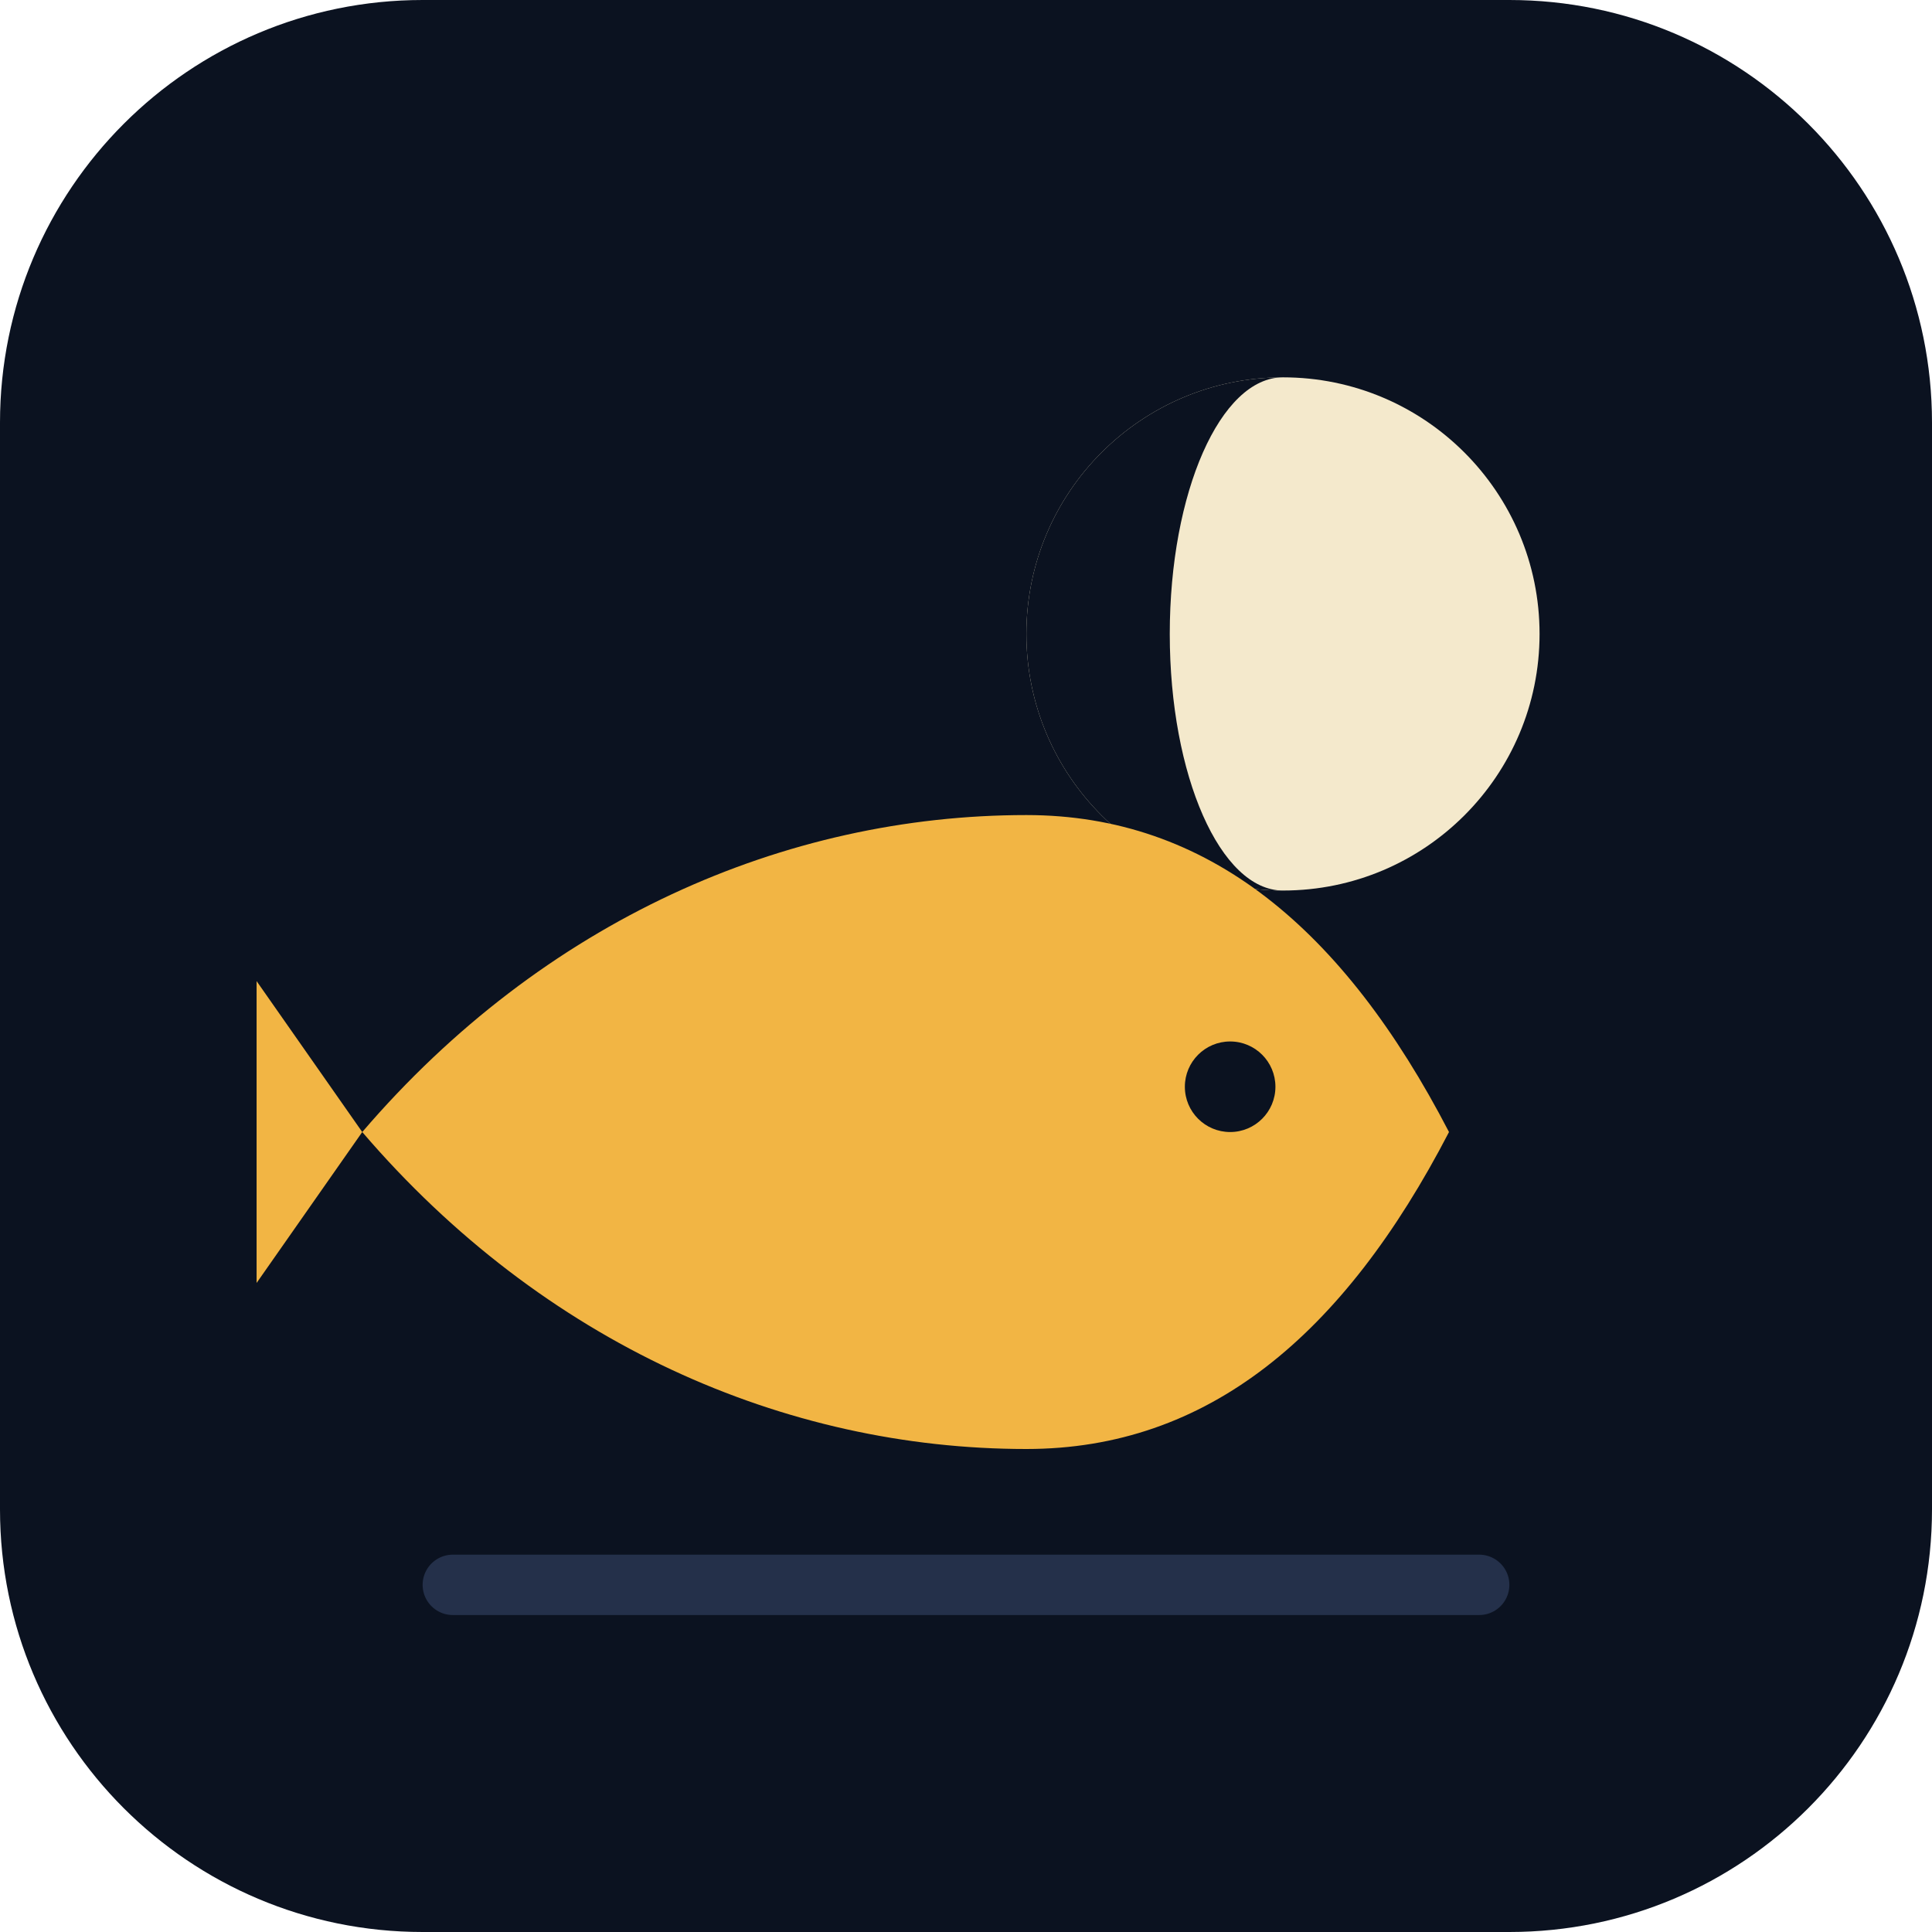
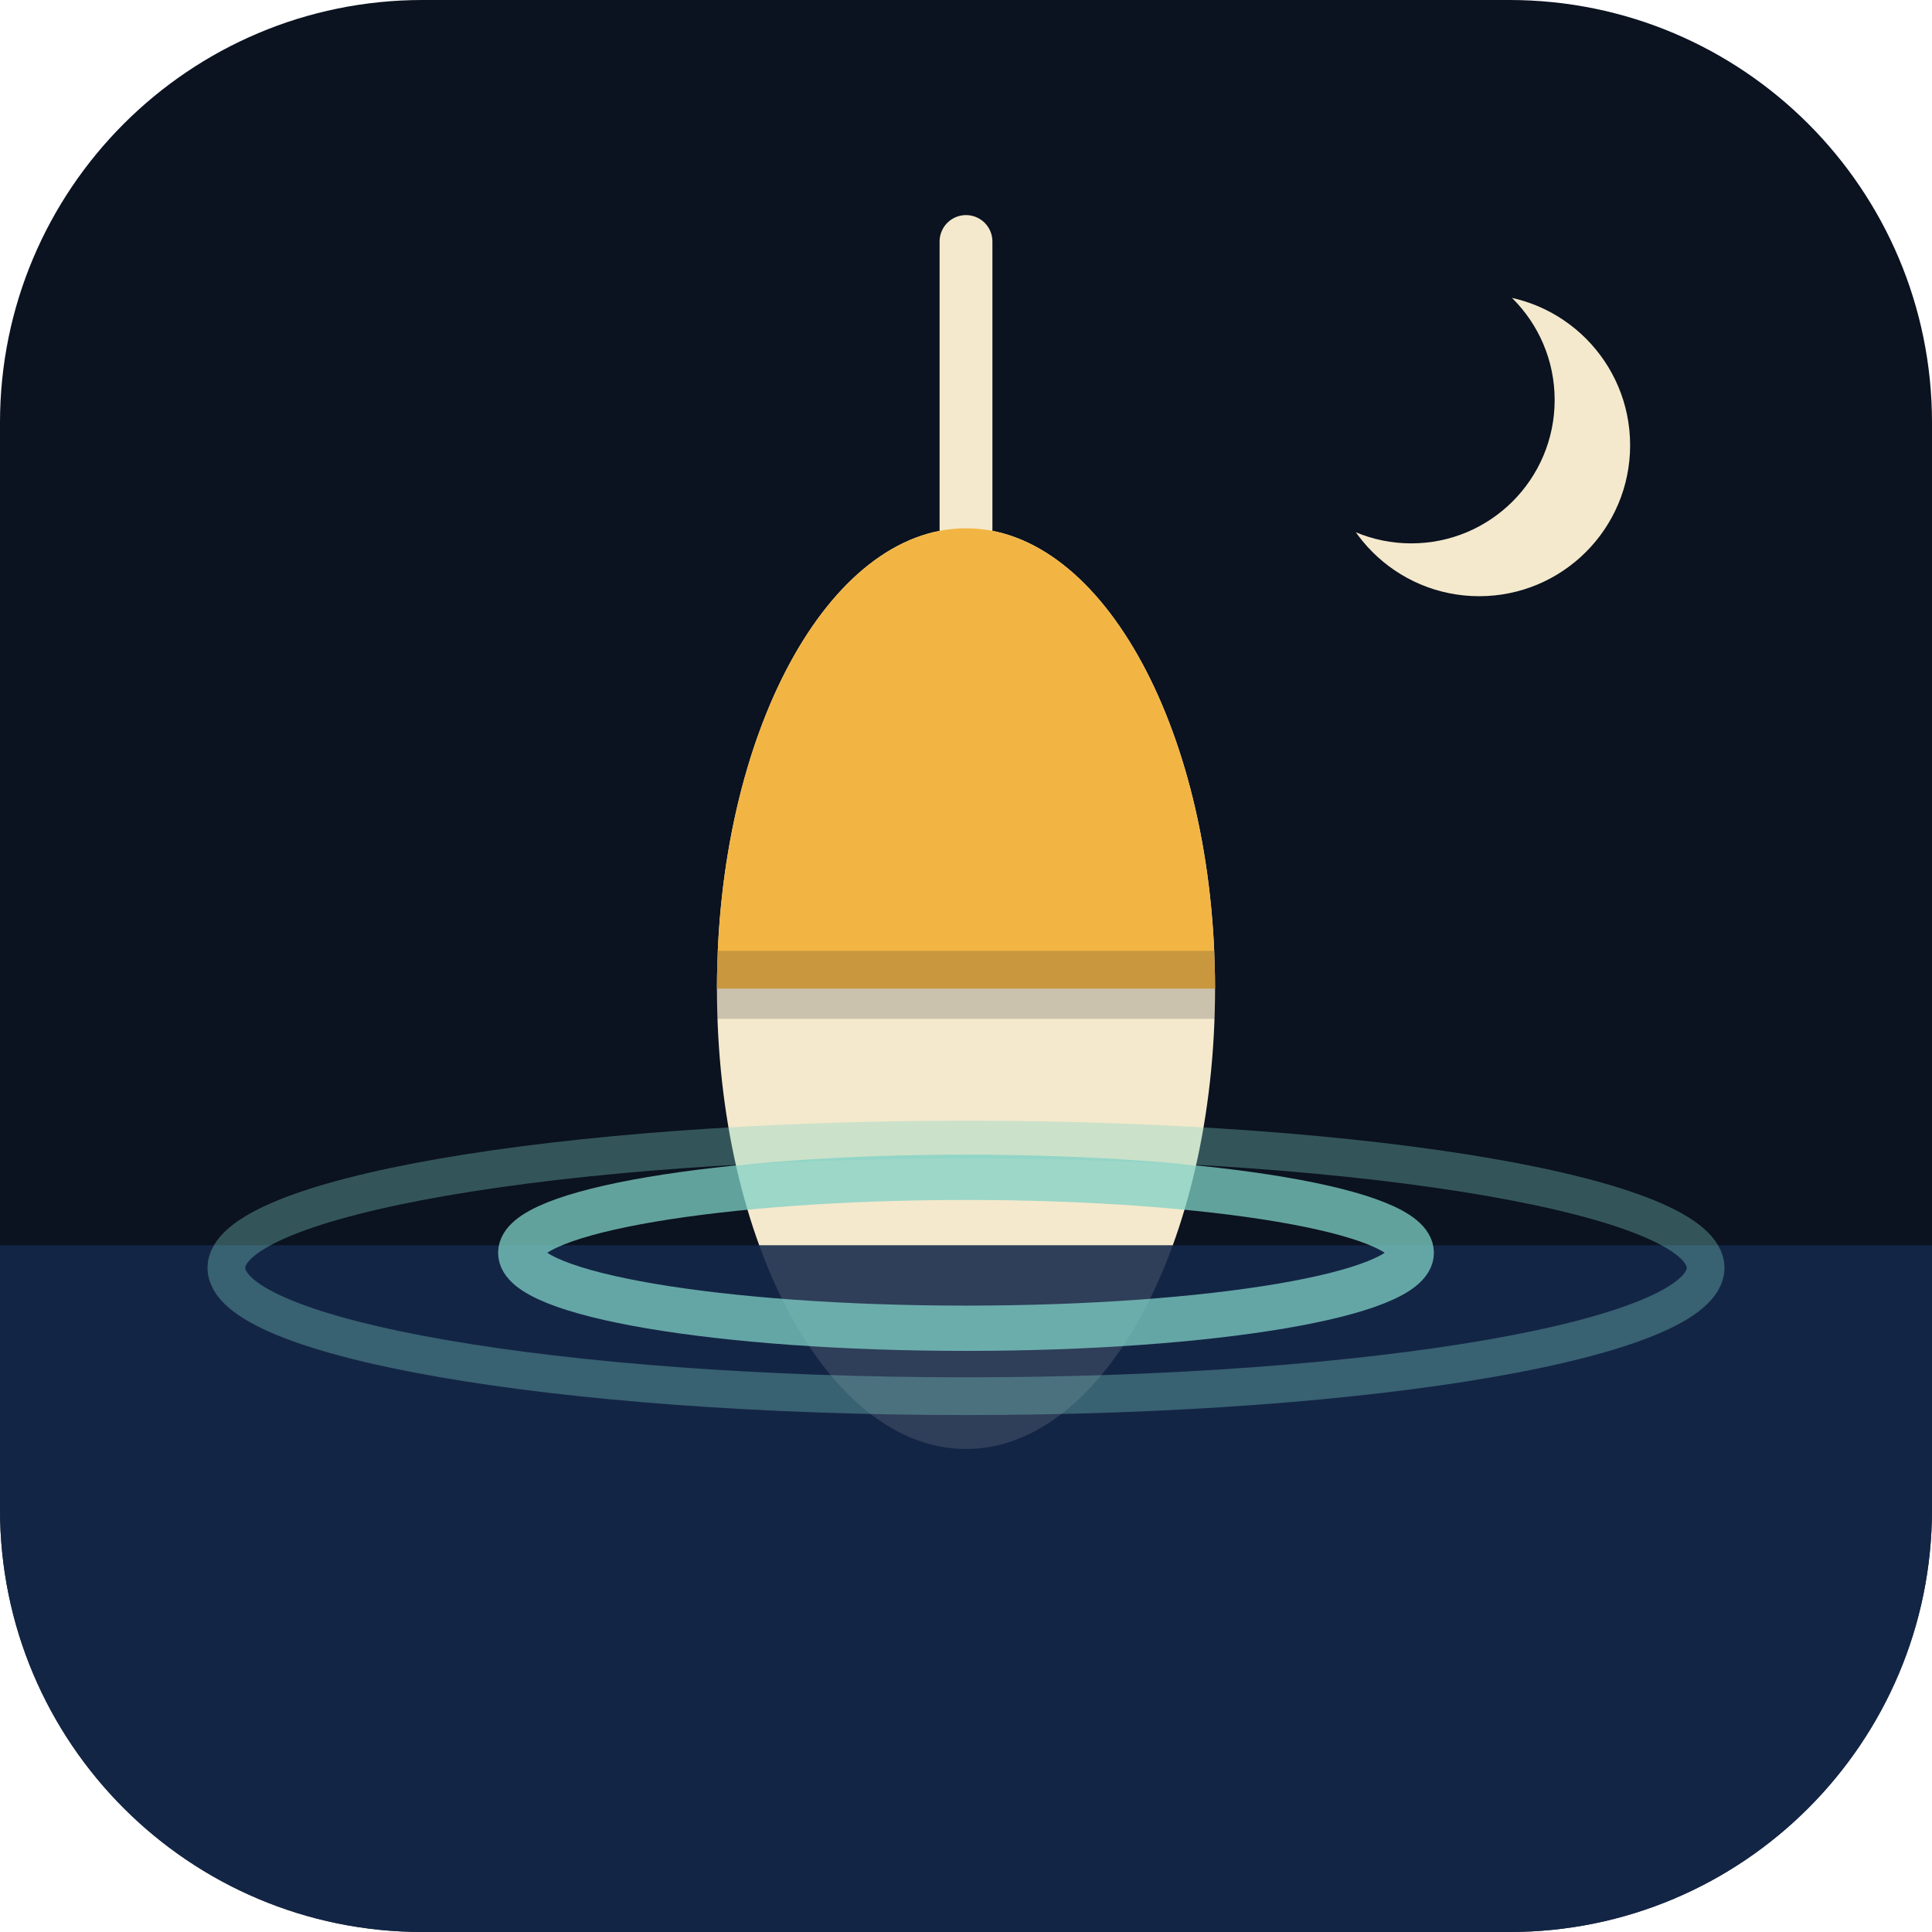
<svg xmlns="http://www.w3.org/2000/svg" viewBox="0 0 512 512">
-   <rect width="512" height="512" rx="112" fill="#0B1220" />
-   <circle cx="340" cy="168" r="68" fill="#F4E9CC" />
-   <path d="M340 100 A68 68 0 0 0 340 236 A30 68 0 0 1 340 100 Z" fill="#0B1220" />
-   <path d="M96 300c48-56 112-84 176-84 48 0 84 30 112 84-28 54-64 84-112 84-64 0-128-28-176-84z" fill="#F2B544" />
-   <path d="M96 300l-28-40v80z" fill="#F2B544" />
-   <circle cx="326" cy="288" r="12" fill="#0B1220" />
-   <path d="M120 420h272" stroke="#24304A" stroke-width="16" stroke-linecap="round" />
+   <defs>
+     <clipPath id="tile">
+       <rect width="512" height="512" rx="112" />
+     </clipPath>
+   </defs>
+   <g clip-path="url(#tile)">
+     <rect width="512" height="512" fill="#0B1220" />
+     <circle cx="392" cy="118" r="40" fill="#F4E9CC" />
+     <circle cx="374" cy="106" r="38" fill="#0B1220" />
+     <line x1="256" y1="64" x2="256" y2="150" stroke="#F4E9CC" stroke-width="14" stroke-linecap="round" />
+     <ellipse cx="256" cy="262" rx="66" ry="122" fill="#F4E9CC" />
+     <path d="M190 262 A66 122 0 0 1 322 262 Z" fill="#F2B544" />
+     <rect x="190" y="252" width="132" height="18" fill="#0B1220" opacity="0.18" />
+     <rect y="330" width="512" height="182" fill="#14284A" opacity="0.88" />
+     <ellipse cx="256" cy="332" rx="118" ry="20" fill="none" stroke="#7FD1C7" stroke-width="12" opacity="0.75" />
+     <ellipse cx="256" cy="336" rx="196" ry="34" fill="none" stroke="#7FD1C7" stroke-width="10" opacity="0.35" />
+   </g>
</svg>
